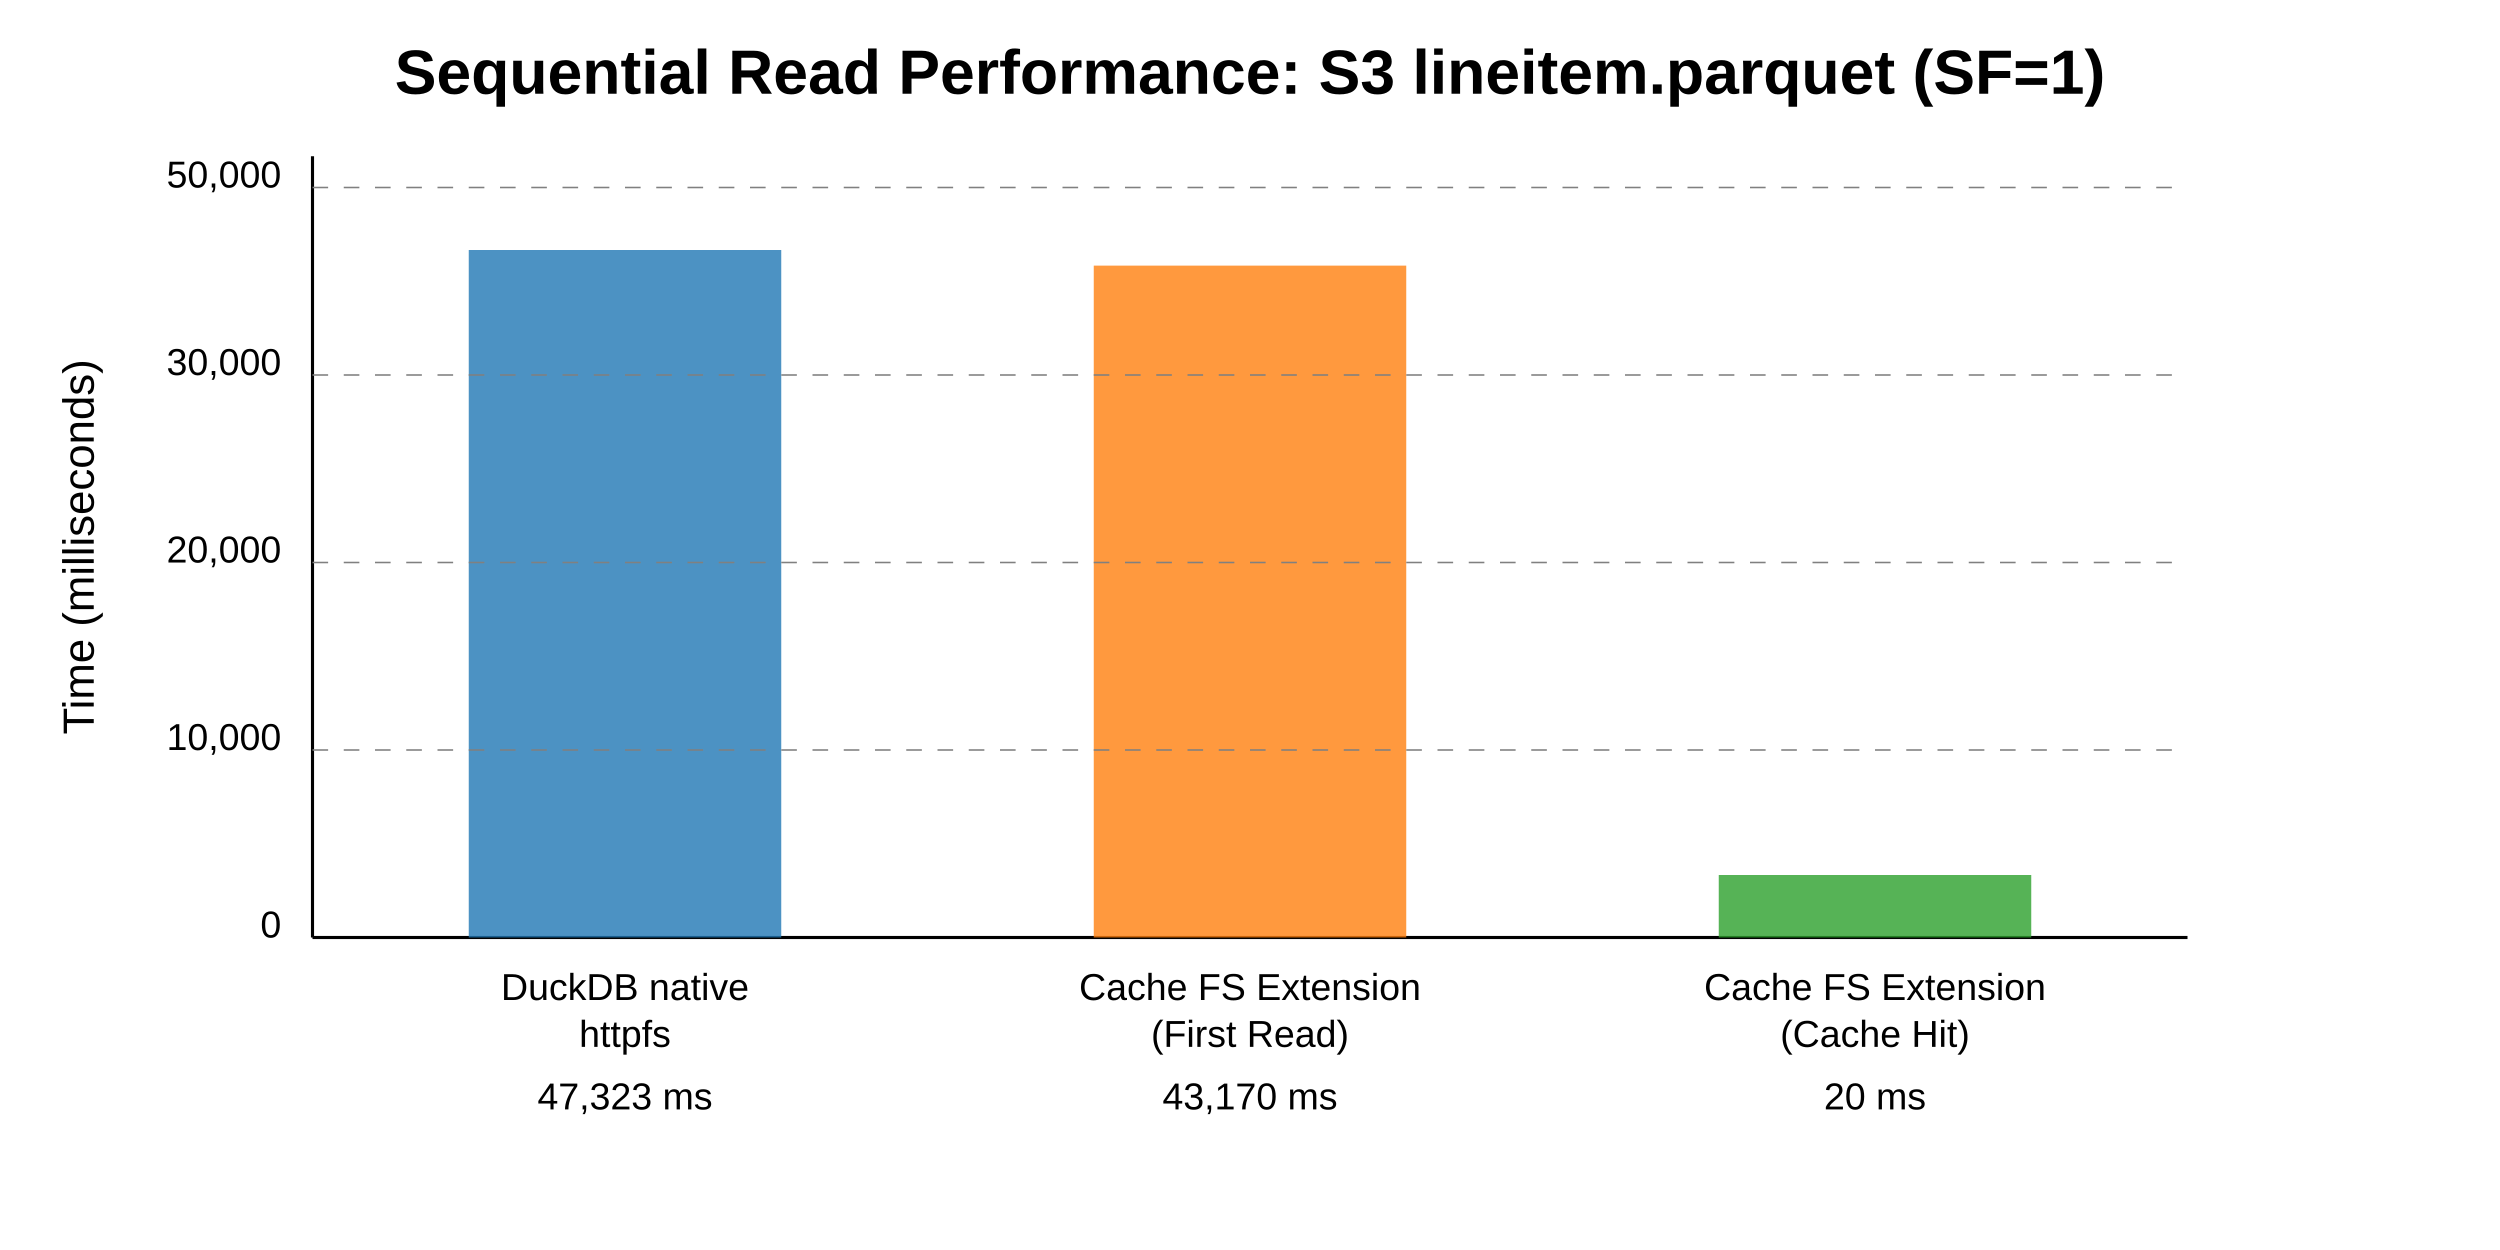
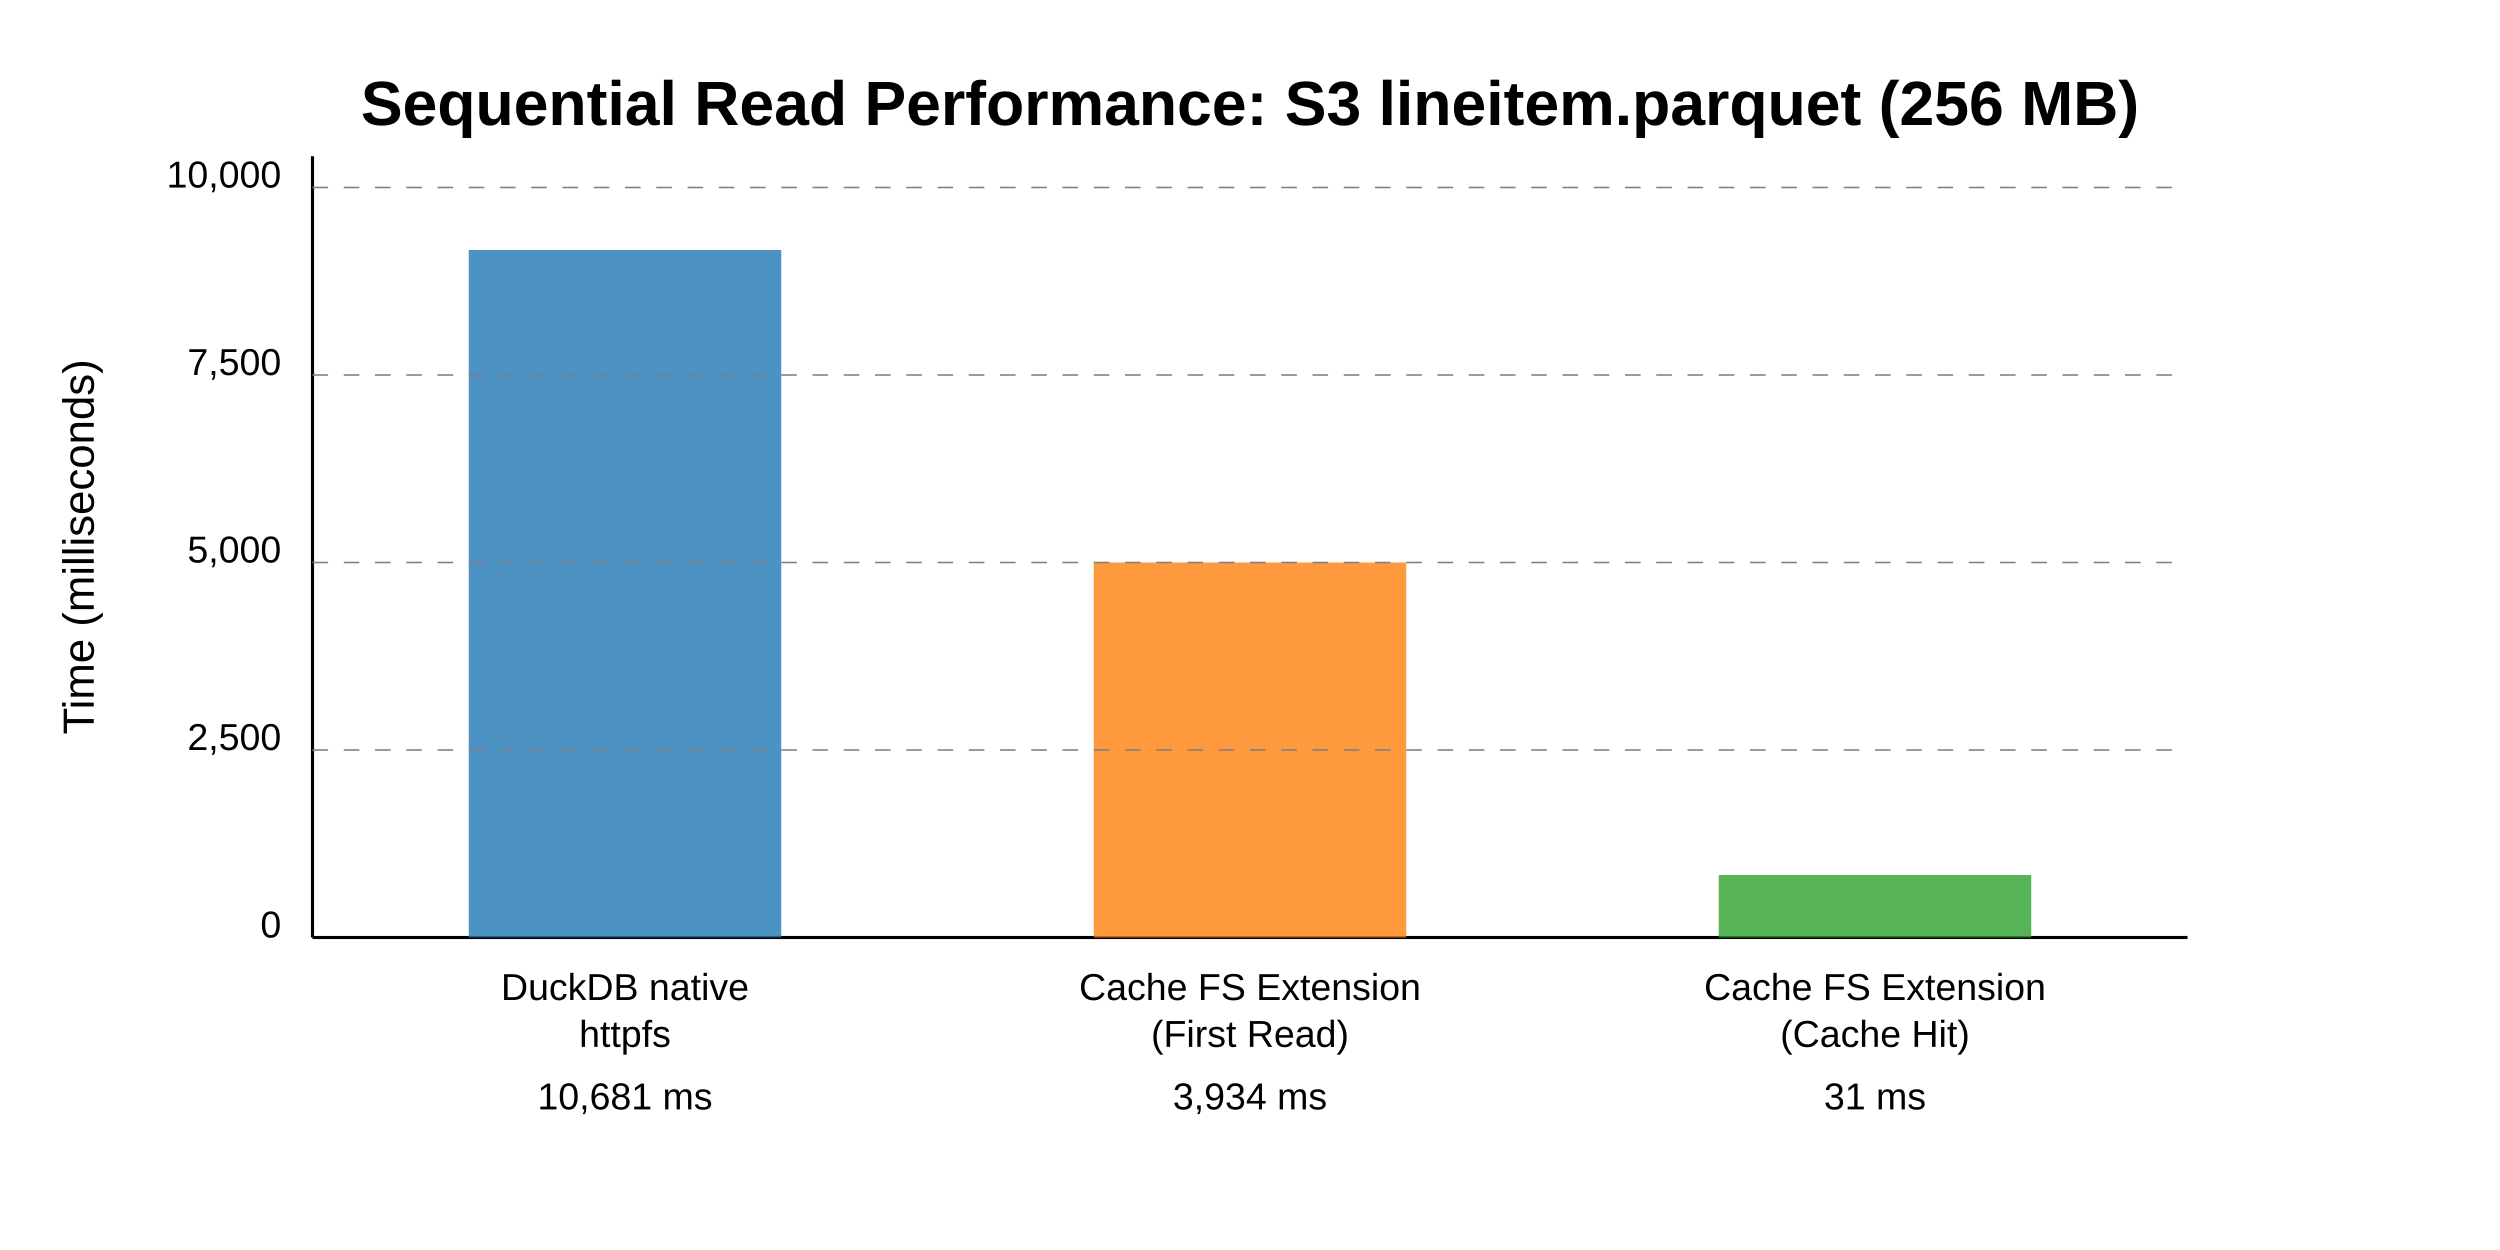
<svg xmlns="http://www.w3.org/2000/svg" viewBox="0 0 800 400">
  <rect width="800" height="400" fill="#ffffff" />
-   <text x="400" y="30" text-anchor="middle" font-family="Arial" font-size="20" font-weight="bold">
-         Sequential Read Performance: S3 lineitem.parquet (SF=1)
+   <text x="400" y="40" text-anchor="middle" font-family="Arial" font-size="20" font-weight="bold">
+         Sequential Read Performance: S3 lineitem.parquet (256 MB)
    </text>
  <line x1="100" y1="300" x2="100" y2="50" stroke="black" stroke-width="1" />
  <text x="30" y="175" text-anchor="middle" font-family="Arial" font-size="14" transform="rotate(-90, 30, 175)">
        Time (milliseconds)
    </text>
  <line x1="100" y1="300" x2="700" y2="300" stroke="black" stroke-width="1" />
  <rect x="150" y="80" width="100" height="220" fill="#1f77b4" opacity="0.8" />
  <text x="200" y="320" text-anchor="middle" font-family="Arial" font-size="12">
        DuckDB native
    </text>
  <text x="200" y="335" text-anchor="middle" font-family="Arial" font-size="12">
        httpfs
    </text>
  <text x="200" y="355" text-anchor="middle" font-family="Arial" font-size="12">
-         47,323 ms
+         10,681 ms
    </text>
-   <rect x="350" y="85" width="100" height="215" fill="#ff7f0e" opacity="0.8" />
+   <rect x="350" y="180" width="100" height="120" fill="#ff7f0e" opacity="0.8" />
  <text x="400" y="320" text-anchor="middle" font-family="Arial" font-size="12">
        Cache FS Extension
    </text>
  <text x="400" y="335" text-anchor="middle" font-family="Arial" font-size="12">
        (First Read)
    </text>
  <text x="400" y="355" text-anchor="middle" font-family="Arial" font-size="12">
-         43,170 ms
+         3,934 ms
    </text>
  <rect x="550" y="280" width="100" height="20" fill="#2ca02c" opacity="0.8" />
  <text x="600" y="320" text-anchor="middle" font-family="Arial" font-size="12">
        Cache FS Extension
    </text>
  <text x="600" y="335" text-anchor="middle" font-family="Arial" font-size="12">
        (Cache Hit)
    </text>
  <text x="600" y="355" text-anchor="middle" font-family="Arial" font-size="12">
-         20 ms
+         31 ms
    </text>
  <text x="90" y="300" text-anchor="end" font-family="Arial" font-size="12">0</text>
-   <text x="90" y="240" text-anchor="end" font-family="Arial" font-size="12">10,000</text>
-   <text x="90" y="180" text-anchor="end" font-family="Arial" font-size="12">20,000</text>
-   <text x="90" y="120" text-anchor="end" font-family="Arial" font-size="12">30,000</text>
-   <text x="90" y="60" text-anchor="end" font-family="Arial" font-size="12">50,000</text>
+   <text x="90" y="240" text-anchor="end" font-family="Arial" font-size="12">2,500</text>
+   <text x="90" y="180" text-anchor="end" font-family="Arial" font-size="12">5,000</text>
+   <text x="90" y="120" text-anchor="end" font-family="Arial" font-size="12">7,500</text>
+   <text x="90" y="60" text-anchor="end" font-family="Arial" font-size="12">10,000</text>
  <line x1="100" y1="240" x2="700" y2="240" stroke="gray" stroke-width="0.5" stroke-dasharray="5,5" />
  <line x1="100" y1="180" x2="700" y2="180" stroke="gray" stroke-width="0.5" stroke-dasharray="5,5" />
  <line x1="100" y1="120" x2="700" y2="120" stroke="gray" stroke-width="0.5" stroke-dasharray="5,5" />
  <line x1="100" y1="60" x2="700" y2="60" stroke="gray" stroke-width="0.5" stroke-dasharray="5,5" />
</svg>
